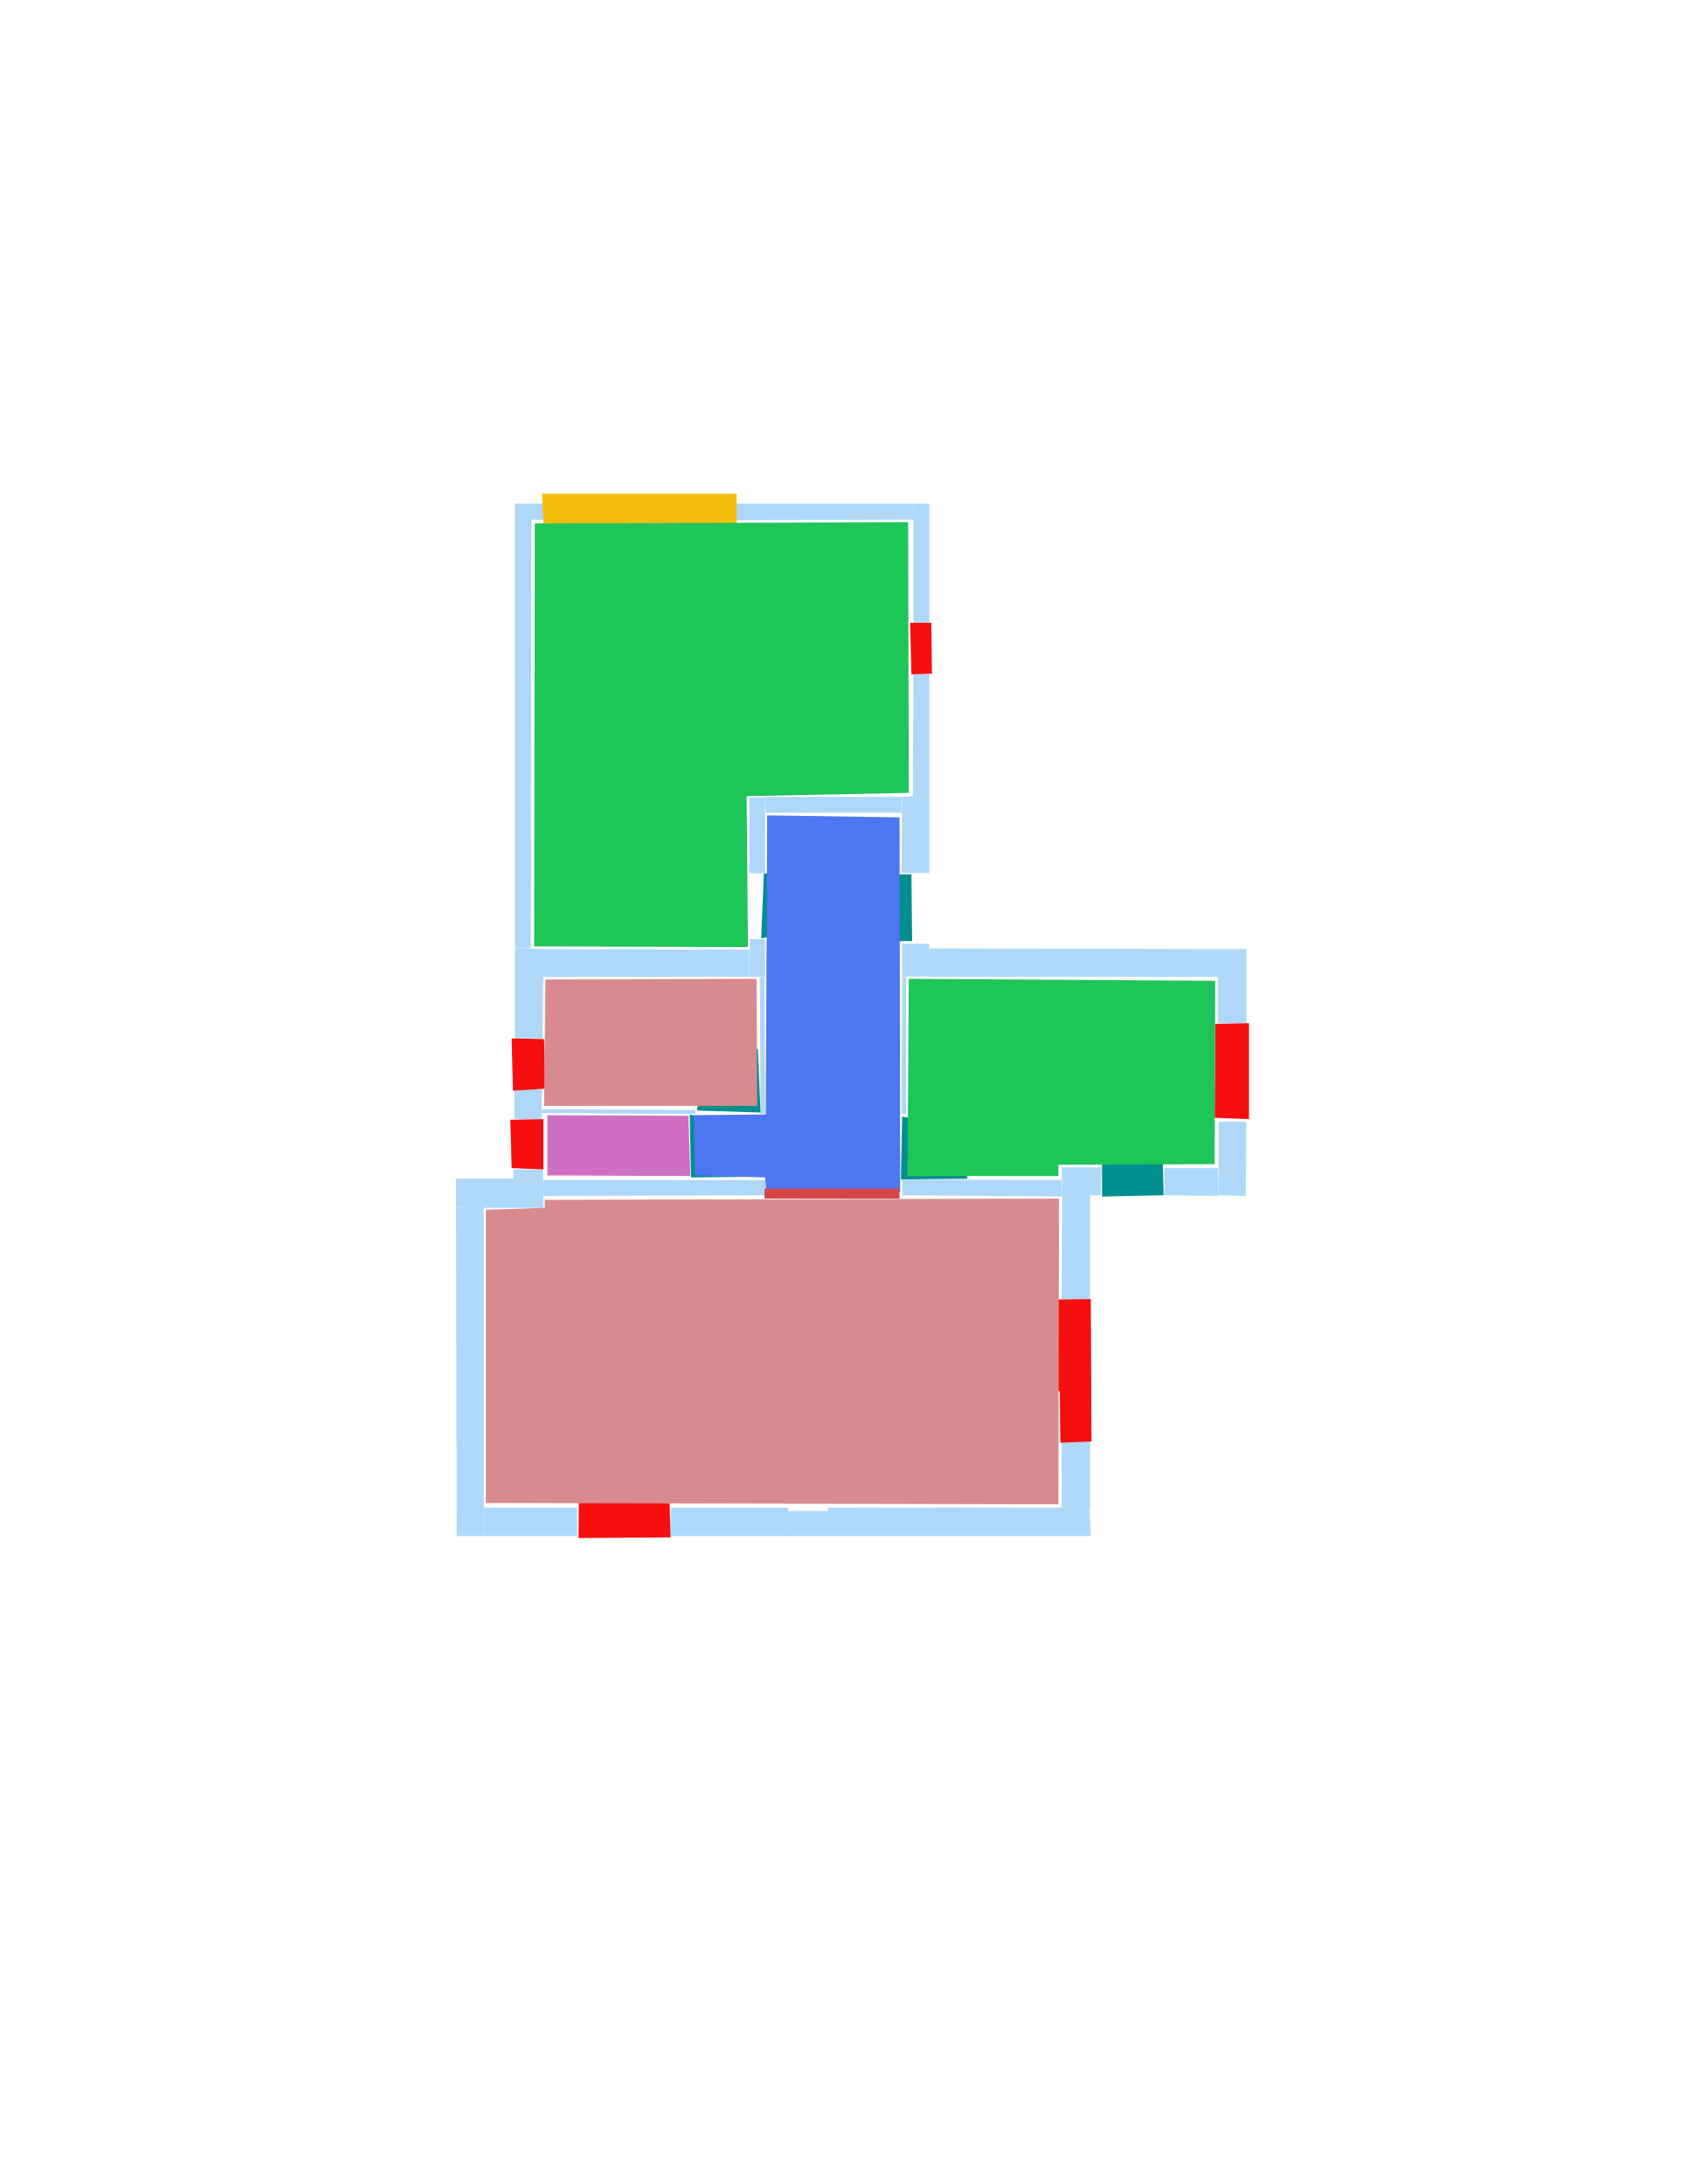
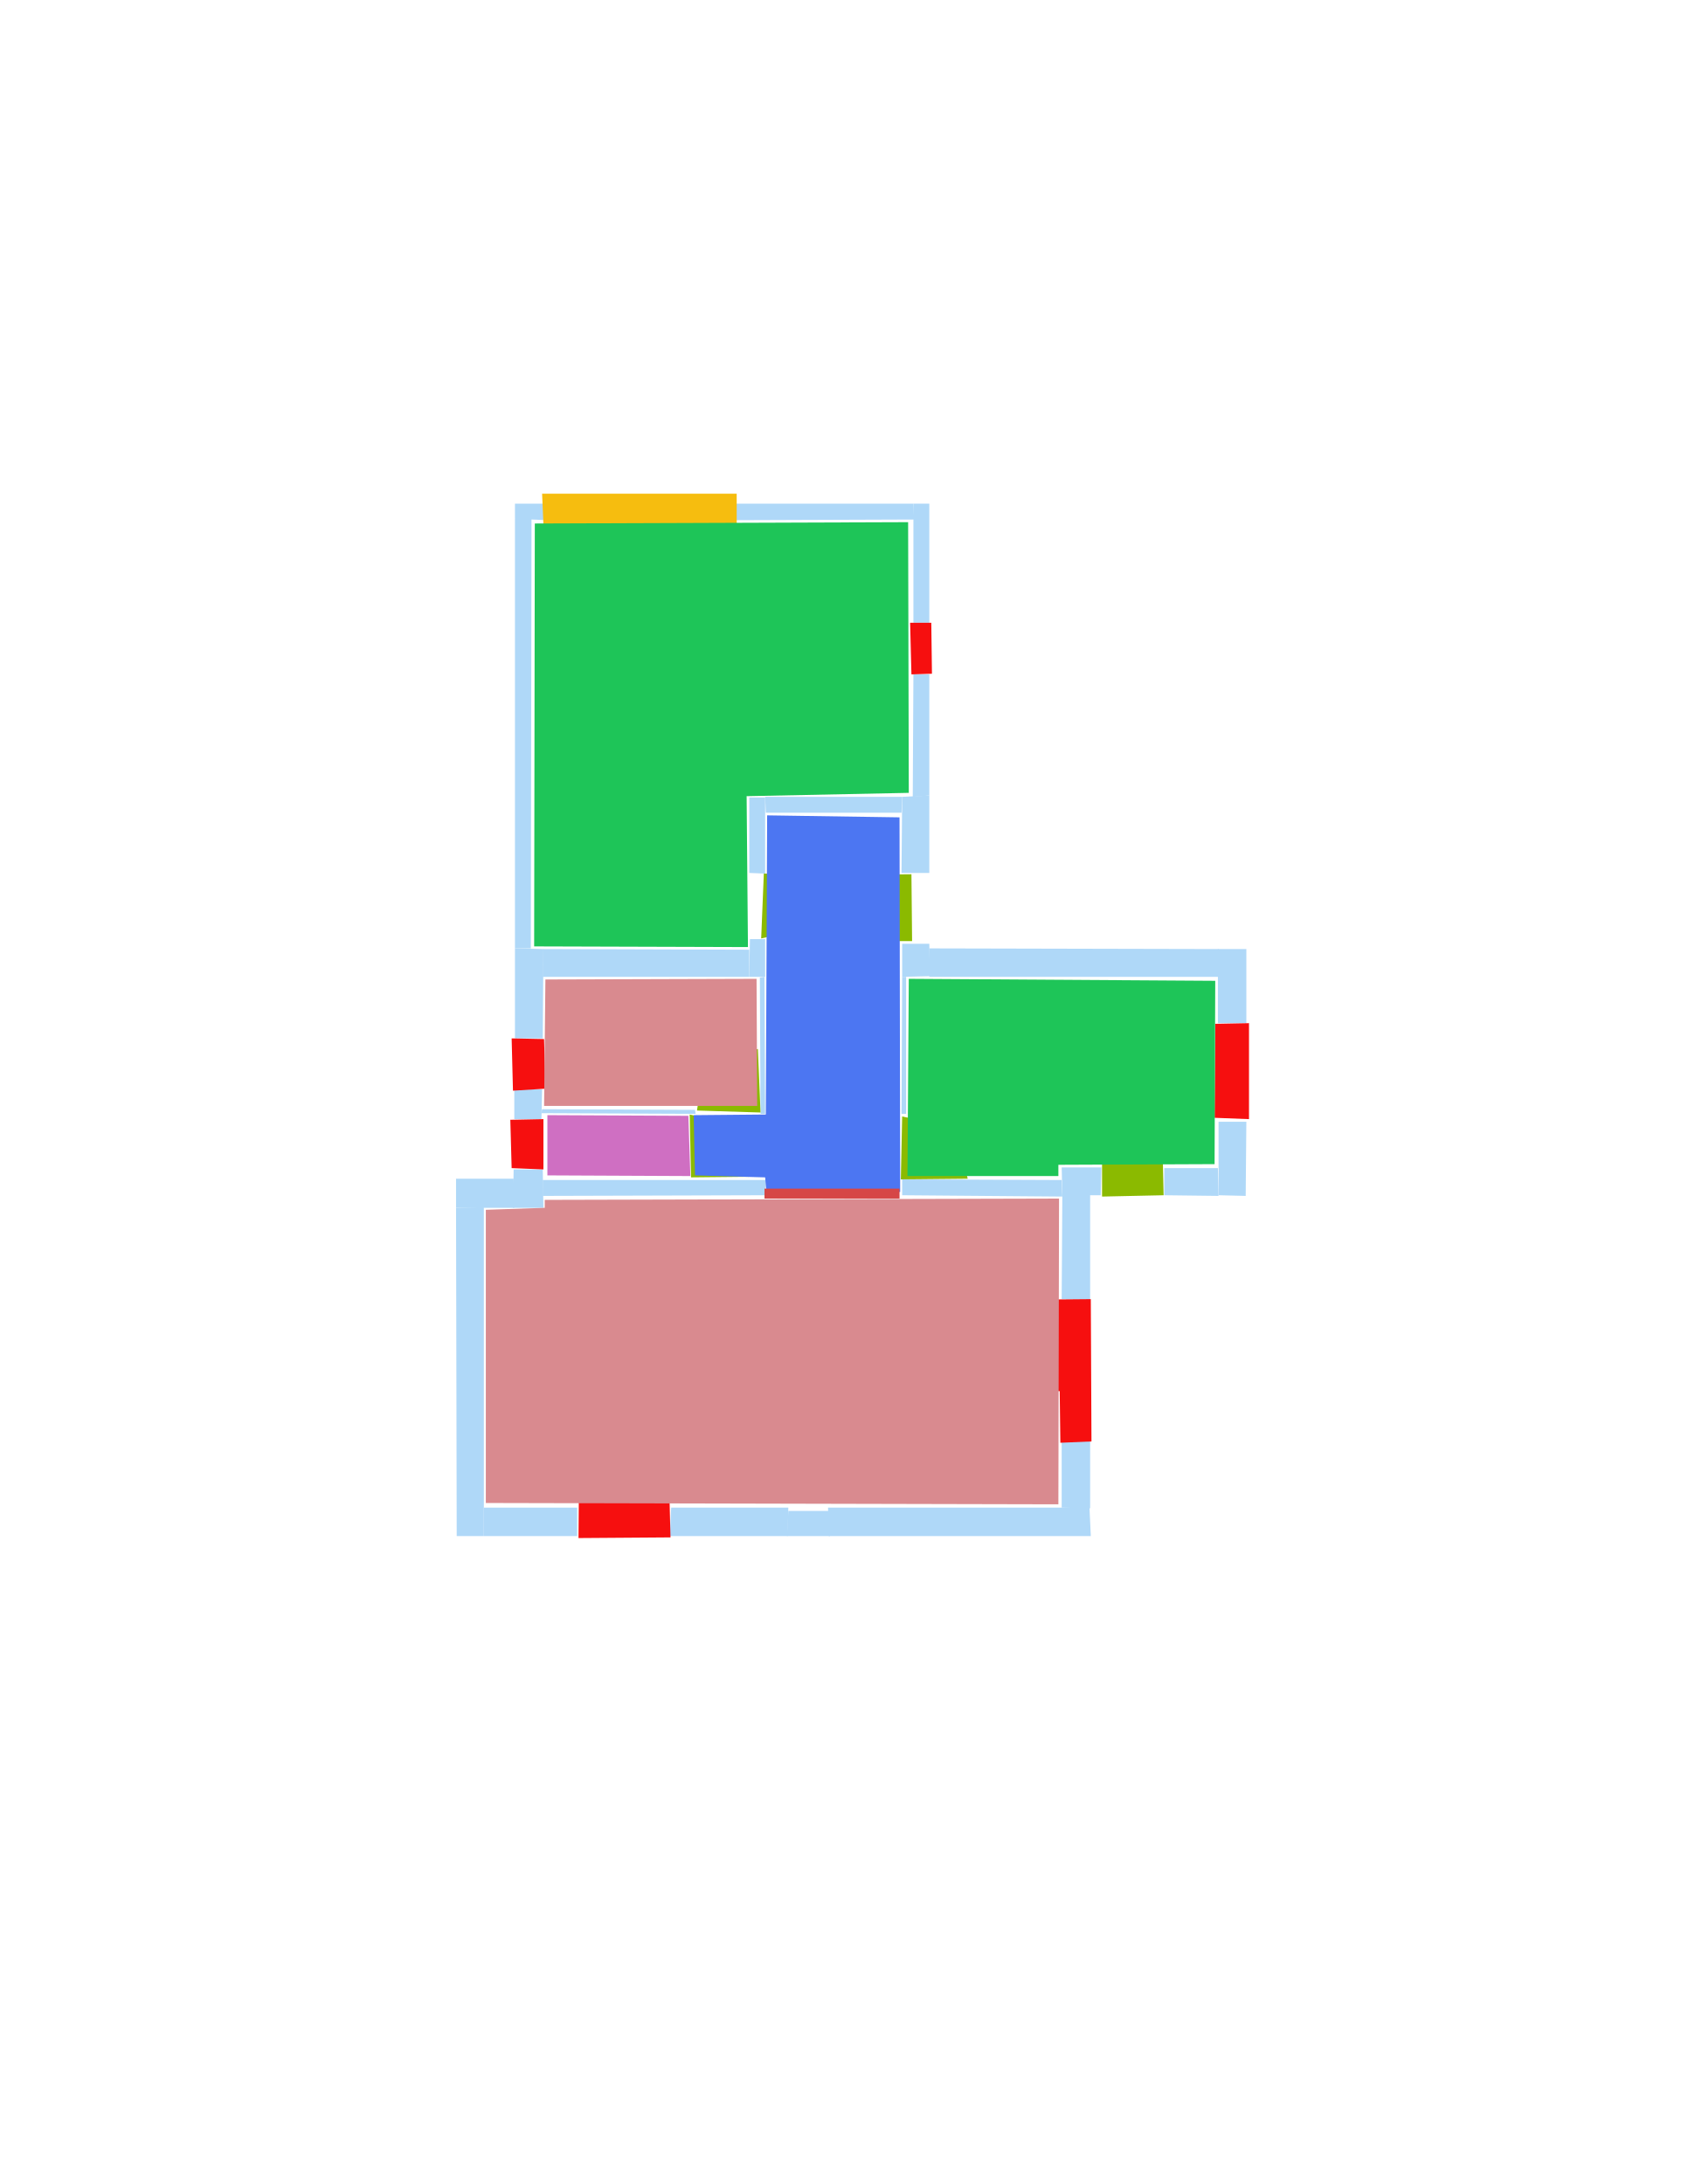
<svg xmlns="http://www.w3.org/2000/svg" version="1.1" width="2550" height="3300">
  <width>2479</width>
  <height>3508</height>
  <nclasslabel>50</nclasslabel>
  <nclassappear>6</nclassappear>
  <class>Bidet-1</class>
  <class>Bidet-2</class>
  <class>Bidet-3</class>
  <class>Bidet-4</class>
  <class>Door</class>
  <class>Door-1</class>
  <class>Door-23</class>
  <class>Oven-1</class>
  <class>Oven-2</class>
  <class>Oven-3</class>
  <class>Oven-4</class>
  <class>Parking</class>
  <class>Roof</class>
  <class>Room</class>
  <class>Separation</class>
  <class>Sink-1</class>
  <class>Sink-11</class>
  <class>Sink-12</class>
  <class>Sink-13</class>
  <class>Sink-14</class>
  <class>Sink-2</class>
  <class>Sink-3</class>
  <class>Sink-4</class>
  <class>Sink-5</class>
  <class>Sink-6</class>
  <class>Sofa-1</class>
  <class>Sofa-3</class>
  <class>Sofa-4</class>
  <class>Sofa-5</class>
  <class>Sofa-6</class>
  <class>Sofa-7</class>
  <class>Sofa-8</class>
  <class>Sofa-9</class>
  <class>Stairs-1</class>
  <class>Table-1</class>
  <class>Table-2</class>
  <class>Table-3</class>
  <class>Table-4</class>
  <class>Table-5</class>
  <class>Table-6</class>
  <class>Table-7</class>
  <class>Text</class>
  <class>Tub-1</class>
  <class>Tub-3</class>
  <class>TV-1</class>
  <class>TV-2</class>
  <class>Wall</class>
  <class>Wall-1</class>
  <class>Wallieee</class>
  <class>Window</class>
  <polygon class="Wall" fill="#AFD8F8" id="0" transcription="" points="1108,786 1107,761 1380,761 1381,785 " />
  <polygon class="Wall" fill="#AFD8F8" id="1" transcription="" points="1380,941 1404,941 1404,761 1380,761 " />
  <polygon class="Wall" fill="#AFD8F8" id="2" transcription="" points="1380,1019 1404,1019 1404,1202 1379,1204 " />
  <polygon class="Wall" fill="#AFD8F8" id="3" transcription="" points="1362,1319 1404,1319 1404,1202 1363,1204 " />
  <polygon class="Wall" fill="#AFD8F8" id="4" transcription="" points="1156,1204 1157,1228 1362,1228 1363,1204 " />
  <polygon class="Wall" fill="#AFD8F8" id="5" transcription="" points="1132,1319 1156,1320 1156,1205 1132,1205 " />
  <polygon class="Wall" fill="#AFD8F8" id="6" transcription="" points="827,761 828,786 778,784 778,761 " />
  <polygon class="Wall" fill="#AFD8F8" id="7" transcription="" points="802,1433 778,1433 778,784 803,784 " />
  <polygon class="Wall" fill="#AFD8F8" id="8" transcription="" points="778,1569 820,1569 821,1434 778,1433 " />
  <polygon class="Wall" fill="#AFD8F8" id="9" transcription="" points="1133,1419 1156,1419 1156,1476 1132,1476 " />
  <polygon class="Wall" fill="#AFD8F8" id="10" transcription="" points="819,1676 818,1682 1051,1683 1050,1677 " />
  <polygon class="Wall" fill="#AFD8F8" id="11" transcription="" points="820,1783 820,1807 1156,1806 1157,1783 " />
  <polygon class="Wall" fill="#AFD8F8" id="12" transcription="" points="1363,1782 1363,1806 1605,1808 1604,1783 " />
  <polygon class="Wall" fill="#AFD8F8" id="13" transcription="" points="1604,1764 1664,1764 1663,1806 1605,1806 " />
  <polygon class="Wall" fill="#AFD8F8" id="14" transcription="" points="1604,1963 1647,1964 1647,1804 1605,1803 " />
  <polygon class="Wall" fill="#AFD8F8" id="15" transcription="" points="1604,2178 1647,2177 1647,2279 1604,2278 " />
  <polygon class="Wall" fill="#AFD8F8" id="16" transcription="" points="1251,2278 1252,2321 1648,2321 1646,2278 " />
  <polygon class="Wall" fill="#AFD8F8" id="17" transcription="" points="1014,2278 1012,2321 1190,2321 1191,2278 " />
  <polygon class="Wall" fill="#AFD8F8" id="18" transcription="" points="1191,2283 1189,2321 1254,2321 1252,2283 " />
  <polygon class="Wall" fill="#AFD8F8" id="19" transcription="" points="731,2278 731,2321 872,2321 872,2278 " />
  <polygon class="Wall" fill="#AFD8F8" id="20" transcription="" points="690,2321 731,2321 731,1824 689,1825 " />
  <polygon class="Wall" fill="#AFD8F8" id="21" transcription="" points="689,1781 689,1825 777,1825 776,1781 " />
  <polygon class="Wall" fill="#AFD8F8" id="22" transcription="" points="777,1646 819,1646 818,1691 777,1691 " />
  <polygon class="Wall" fill="#AFD8F8" id="23" transcription="" points="821,1434 820,1476 1132,1476 1132,1435 " />
  <polygon class="Wall" fill="#AFD8F8" id="24" transcription="" points="1404,1426 1363,1426 1363,1476 1405,1475 " />
  <polygon class="Wall" fill="#AFD8F8" id="25" transcription="" points="1404,1433 1404,1476 1841,1476 1841,1434 " />
  <polygon class="Wall" fill="#AFD8F8" id="26" transcription="" points="1883,1434 1840,1434 1840,1546 1883,1546 " />
  <polygon class="Wall" fill="#AFD8F8" id="27" transcription="" points="1841,1695 1883,1695 1882,1807 1841,1806 " />
  <polygon class="Wall" fill="#AFD8F8" id="28" transcription="" points="1759,1765 1840,1765 1841,1807 1759,1806 " />
  <polygon class="Wall" fill="#AFD8F8" id="29" transcription="" points="1363,1476 1369,1476 1369,1683 1362,1683 " />
  <polygon class="Wall" fill="#AFD8F8" id="30" transcription="" points="1148,1477 1155,1476 1156,1683 1149,1683 " />
  <polygon class="Wall" fill="#AFD8F8" id="31" transcription="" points="821,1825 775,1825 776,1767 820,1767 " />
  <polygon class="Parking" fill="#F6BD0F" id="32" transcription="" points="819,746 821,792 1113,794 1113,746 " />
  <polygon class="Window" fill="#f60f0f" id="33" transcription="" points="1375,941 1407,941 1408,1018 1377,1019 " />
  <polygon class="Window" fill="#f60f0f" id="34" transcription="" points="773,1569 822,1570 824,1645 775,1648 " />
  <polygon class="Window" fill="#f60f0f" id="35" transcription="" points="771,1692 821,1691 821,1767 773,1765 " />
  <polygon class="Window" fill="#f60f0f" id="36" transcription="" points="875,2206 874,2324 1013,2323 1010,2207 971,2212 944,2247 913,2212 " />
  <polygon class="Window" fill="#f60f0f" id="37" transcription="" points="1533,1964 1648,1963 1649,2178 1602,2180 1601,2102 1534,2102 1547,2054 1579,2036 1543,2007 " />
-   <polygon class="Door" fill="#008E8E" id="38" transcription="" points="1755,1674 1758,1806 1665,1808 1665,1760 1682,1710 1716,1682 " />
+   <polygon class="Door" fill="#8BBA00" id="38" transcription="" points="1755,1674 1758,1806 1665,1808 1665,1760 1682,1710 1716,1682 " />
  <polygon class="Window" fill="#f60f0f" id="39" transcription="" points="1836,1547 1887,1546 1887,1691 1835,1689 " />
-   <polygon class="Door" fill="#008E8E" id="40" transcription="" points="1263,1322 1377,1321 1378,1422 1357,1422 1305,1408 1271,1367 " />
-   <polygon class="Door" fill="#008E8E" id="41" transcription="" points="1194,1408 1238,1370 1245,1321 1154,1320 1150,1418 " />
-   <polygon class="Door" fill="#008E8E" id="42" transcription="" points="1462,1781 1361,1782 1363,1687 1415,1698 1451,1736 " />
-   <polygon class="Door" fill="#008E8E" id="43" transcription="" points="1140,1778 1044,1779 1042,1684 1094,1697 1133,1738 " />
-   <polygon class="Door" fill="#008E8E" id="44" transcription="" points="1145,1585 1149,1681 1053,1678 1060,1632 1097,1594 " />
+   <polygon class="Door" fill="#8BBA00" id="40" transcription="" points="1263,1322 1377,1321 1378,1422 1357,1422 1305,1408 1271,1367 " />
+   <polygon class="Door" fill="#8BBA00" id="41" transcription="" points="1194,1408 1238,1370 1245,1321 1154,1320 1150,1418 " />
+   <polygon class="Door" fill="#8BBA00" id="42" transcription="" points="1462,1781 1361,1782 1363,1687 1415,1698 1451,1736 " />
+   <polygon class="Door" fill="#8BBA00" id="43" transcription="" points="1140,1778 1044,1779 1042,1684 1094,1697 1133,1738 " />
+   <polygon class="Door" fill="#8BBA00" id="44" transcription="" points="1145,1585 1149,1681 1053,1678 1060,1632 1097,1594 " />
  <polygon class="livingRoom" fill="#1ec558" id="45" transcription="" points="808,791 807,1430 1130,1431 1128,1203 1373,1198 1372,789 " />
  <polygon class="kitchen" fill="#4c76f2" id="46" transcription="" points="1159,1232 1157,1684 1048,1685 1050,1776 1156,1779 1158,1803 1360,1801 1359,1235 " />
  <polygon class="livingRoom" fill="#1ec558" id="47" transcription="" points="1836,1482 1835,1759 1599,1760 1599,1777 1371,1777 1373,1479 " />
  <polygon class="bedRoom" fill="#d98a8f" id="48" transcription="" points="824,1480 822,1671 1144,1671 1143,1479 " />
  <polygon class="bathRoom" fill="#cf6fc2" id="49" transcription="" points="827,1685 827,1776 1043,1777 1040,1686 " />
  <polygon class="bedRoom" fill="#d98a8f" id="50" transcription="" points="734,1828 734,2271 1599,2273 1600,1811 823,1813 823,1825 " />
  <polygon class="Separation" fill="#D64646" id="51" transcription="" points="1155,1796 1359,1796 1359,1811 1155,1811 " />
  <relation type="incident" objects="6,32" />
  <relation type="incident" objects="32,0" />
  <relation type="incident" objects="0,1" />
  <relation type="incident" objects="1,33" />
  <relation type="incident" objects="33,2" />
  <relation type="incident" objects="2,3" />
  <relation type="incident" objects="3,40" />
  <relation type="incident" objects="40,24" />
  <relation type="incident" objects="24,25" />
  <relation type="incident" objects="25,26" />
  <relation type="incident" objects="26,39" />
  <relation type="incident" objects="39,27" />
  <relation type="incident" objects="27,28" />
  <relation type="incident" objects="28,38" />
  <relation type="incident" objects="38,13" />
  <relation type="incident" objects="13,14" />
  <relation type="incident" objects="14,37" />
  <relation type="incident" objects="37,15" />
  <relation type="incident" objects="15,16" />
  <relation type="incident" objects="16,18" />
  <relation type="incident" objects="18,17" />
  <relation type="incident" objects="17,36" />
  <relation type="incident" objects="36,19" />
  <relation type="incident" objects="19,20" />
  <relation type="incident" objects="20,21" />
  <relation type="incident" objects="21,31" />
  <relation type="incident" objects="31,35" />
  <relation type="incident" objects="35,22" />
  <relation type="incident" objects="22,34" />
  <relation type="incident" objects="34,8" />
  <relation type="incident" objects="8,7" />
  <relation type="incident" objects="7,6" />
  <relation type="incident" objects="3,4" />
  <relation type="incident" objects="4,5" />
  <relation type="incident" objects="5,41" />
  <relation type="incident" objects="41,9" />
  <relation type="incident" objects="23,9" />
  <relation type="incident" objects="23,8" />
  <relation type="incident" objects="9,30" />
  <relation type="incident" objects="30,44" />
  <relation type="incident" objects="44,10" />
  <relation type="incident" objects="10,43" />
  <relation type="incident" objects="10,22" />
  <relation type="incident" objects="43,11" />
  <relation type="incident" objects="11,31" />
  <relation type="incident" objects="24,29" />
  <relation type="incident" objects="29,42" />
  <relation type="incident" objects="42,12" />
  <relation type="incident" objects="12,13" />
  <relation type="access" objects="45,41,46" />
  <relation type="access" objects="46,42,47" />
  <relation type="access" objects="49,43,46" />
  <relation type="access" objects="48,44,46" />
  <relation type="neighbour" objects="45,46" />
  <relation type="neighbour" objects="45,48" />
  <relation type="neighbour" objects="48,49" />
  <relation type="neighbour" objects="49,50" />
  <relation type="neighbour" objects="50,47" />
  <relation type="neighbour" objects="47,46" />
  <relation type="neighbour" objects="46,50" />
  <relation type="neighbour" objects="46,49" />
  <relation type="neighbour" objects="48,46" />
  <relation type="incident" objects="12,51" />
  <relation type="incident" objects="11,51" />
  <relation type="access" objects="46,51,50" />
  <relation type="access" objects="47,38,47" />
  <relation type="access" objects="46,40,46" />
  <relation type="outerP" objects="6,32,0,1,33,2,3,40,24,25,26,39,27,28,38,13,14,37,15,16,18,17,36,19,20,21,31,35,22,34,8,7" />
  <relation type="surround" objects="6,32,0,1,33,2,4,5,41,9,23,7,6,45" />
  <relation type="surround" objects="23,9,30,44,10,22,34,8,23,48" />
  <relation type="surround" objects="10,43,11,31,35,22,10,49" />
  <relation type="surround" objects="24,25,26,39,27,28,38,13,12,42,29,24,47" />
  <relation type="surround" objects="4,3,40,24,29,42,12,51,11,43,10,44,30,9,41,5,4,46" />
  <relation type="surround" objects="21,31,11,51,12,13,14,37,15,16,18,17,36,19,20,21,50" />
</svg>
